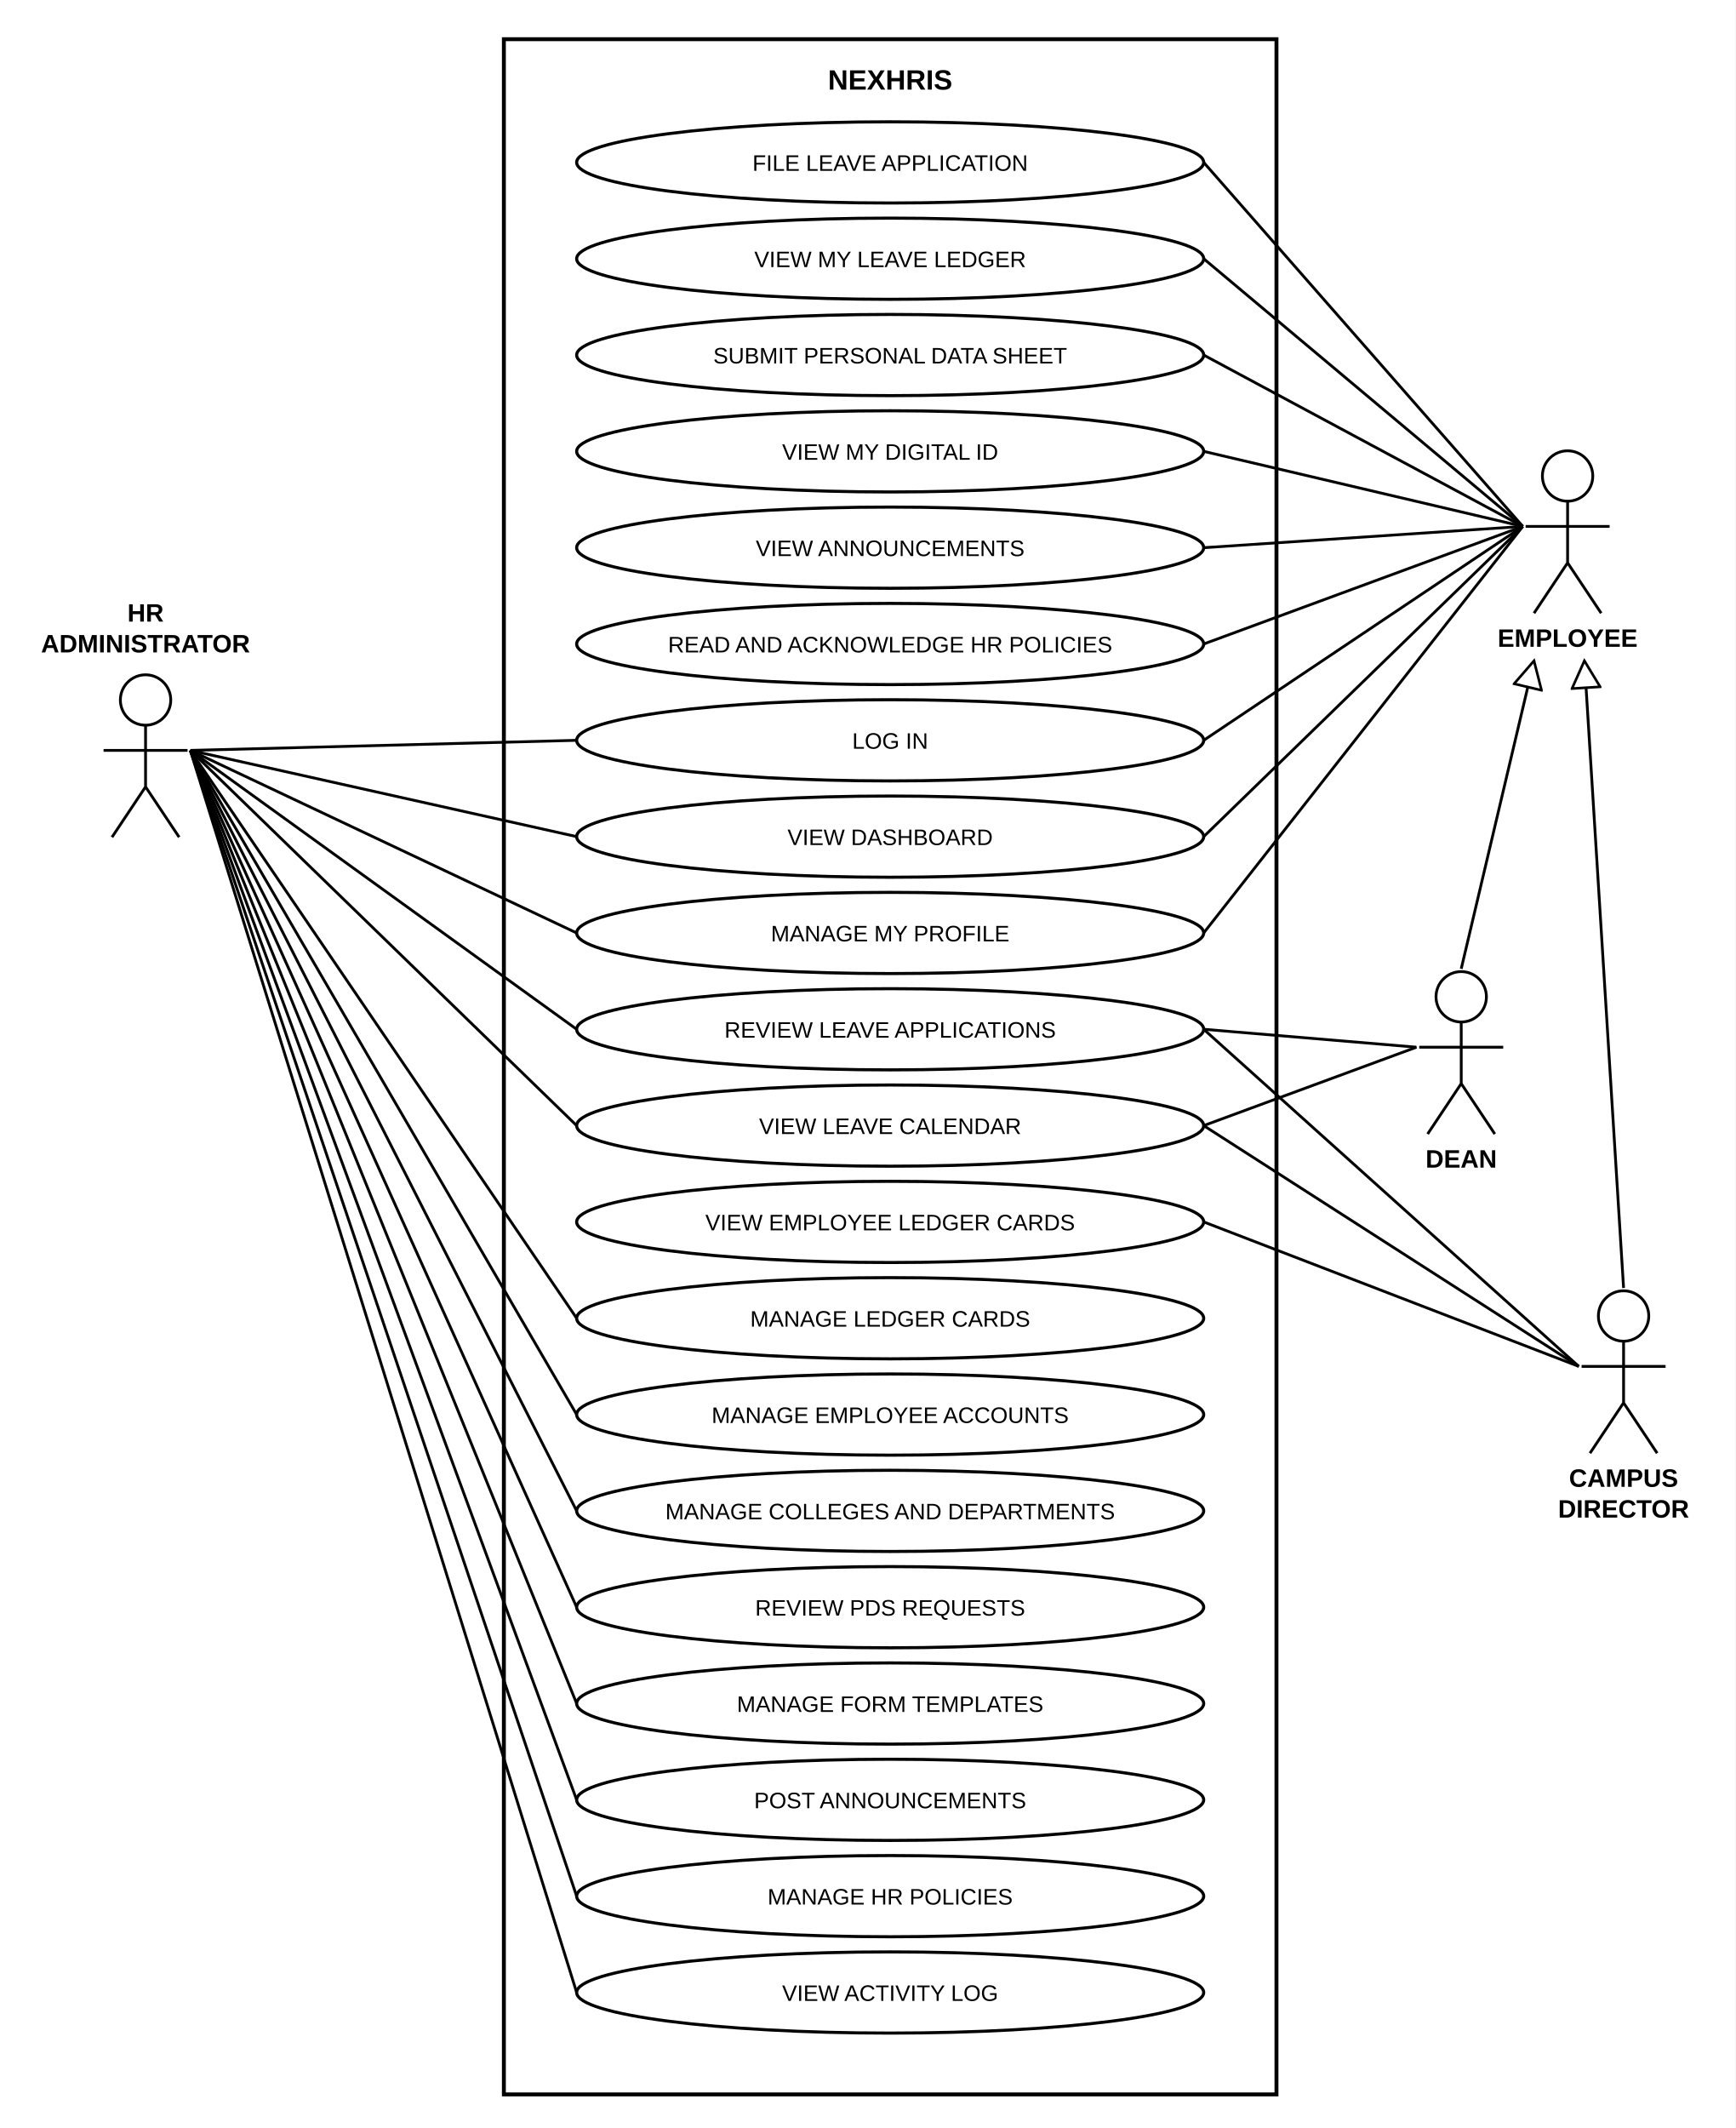
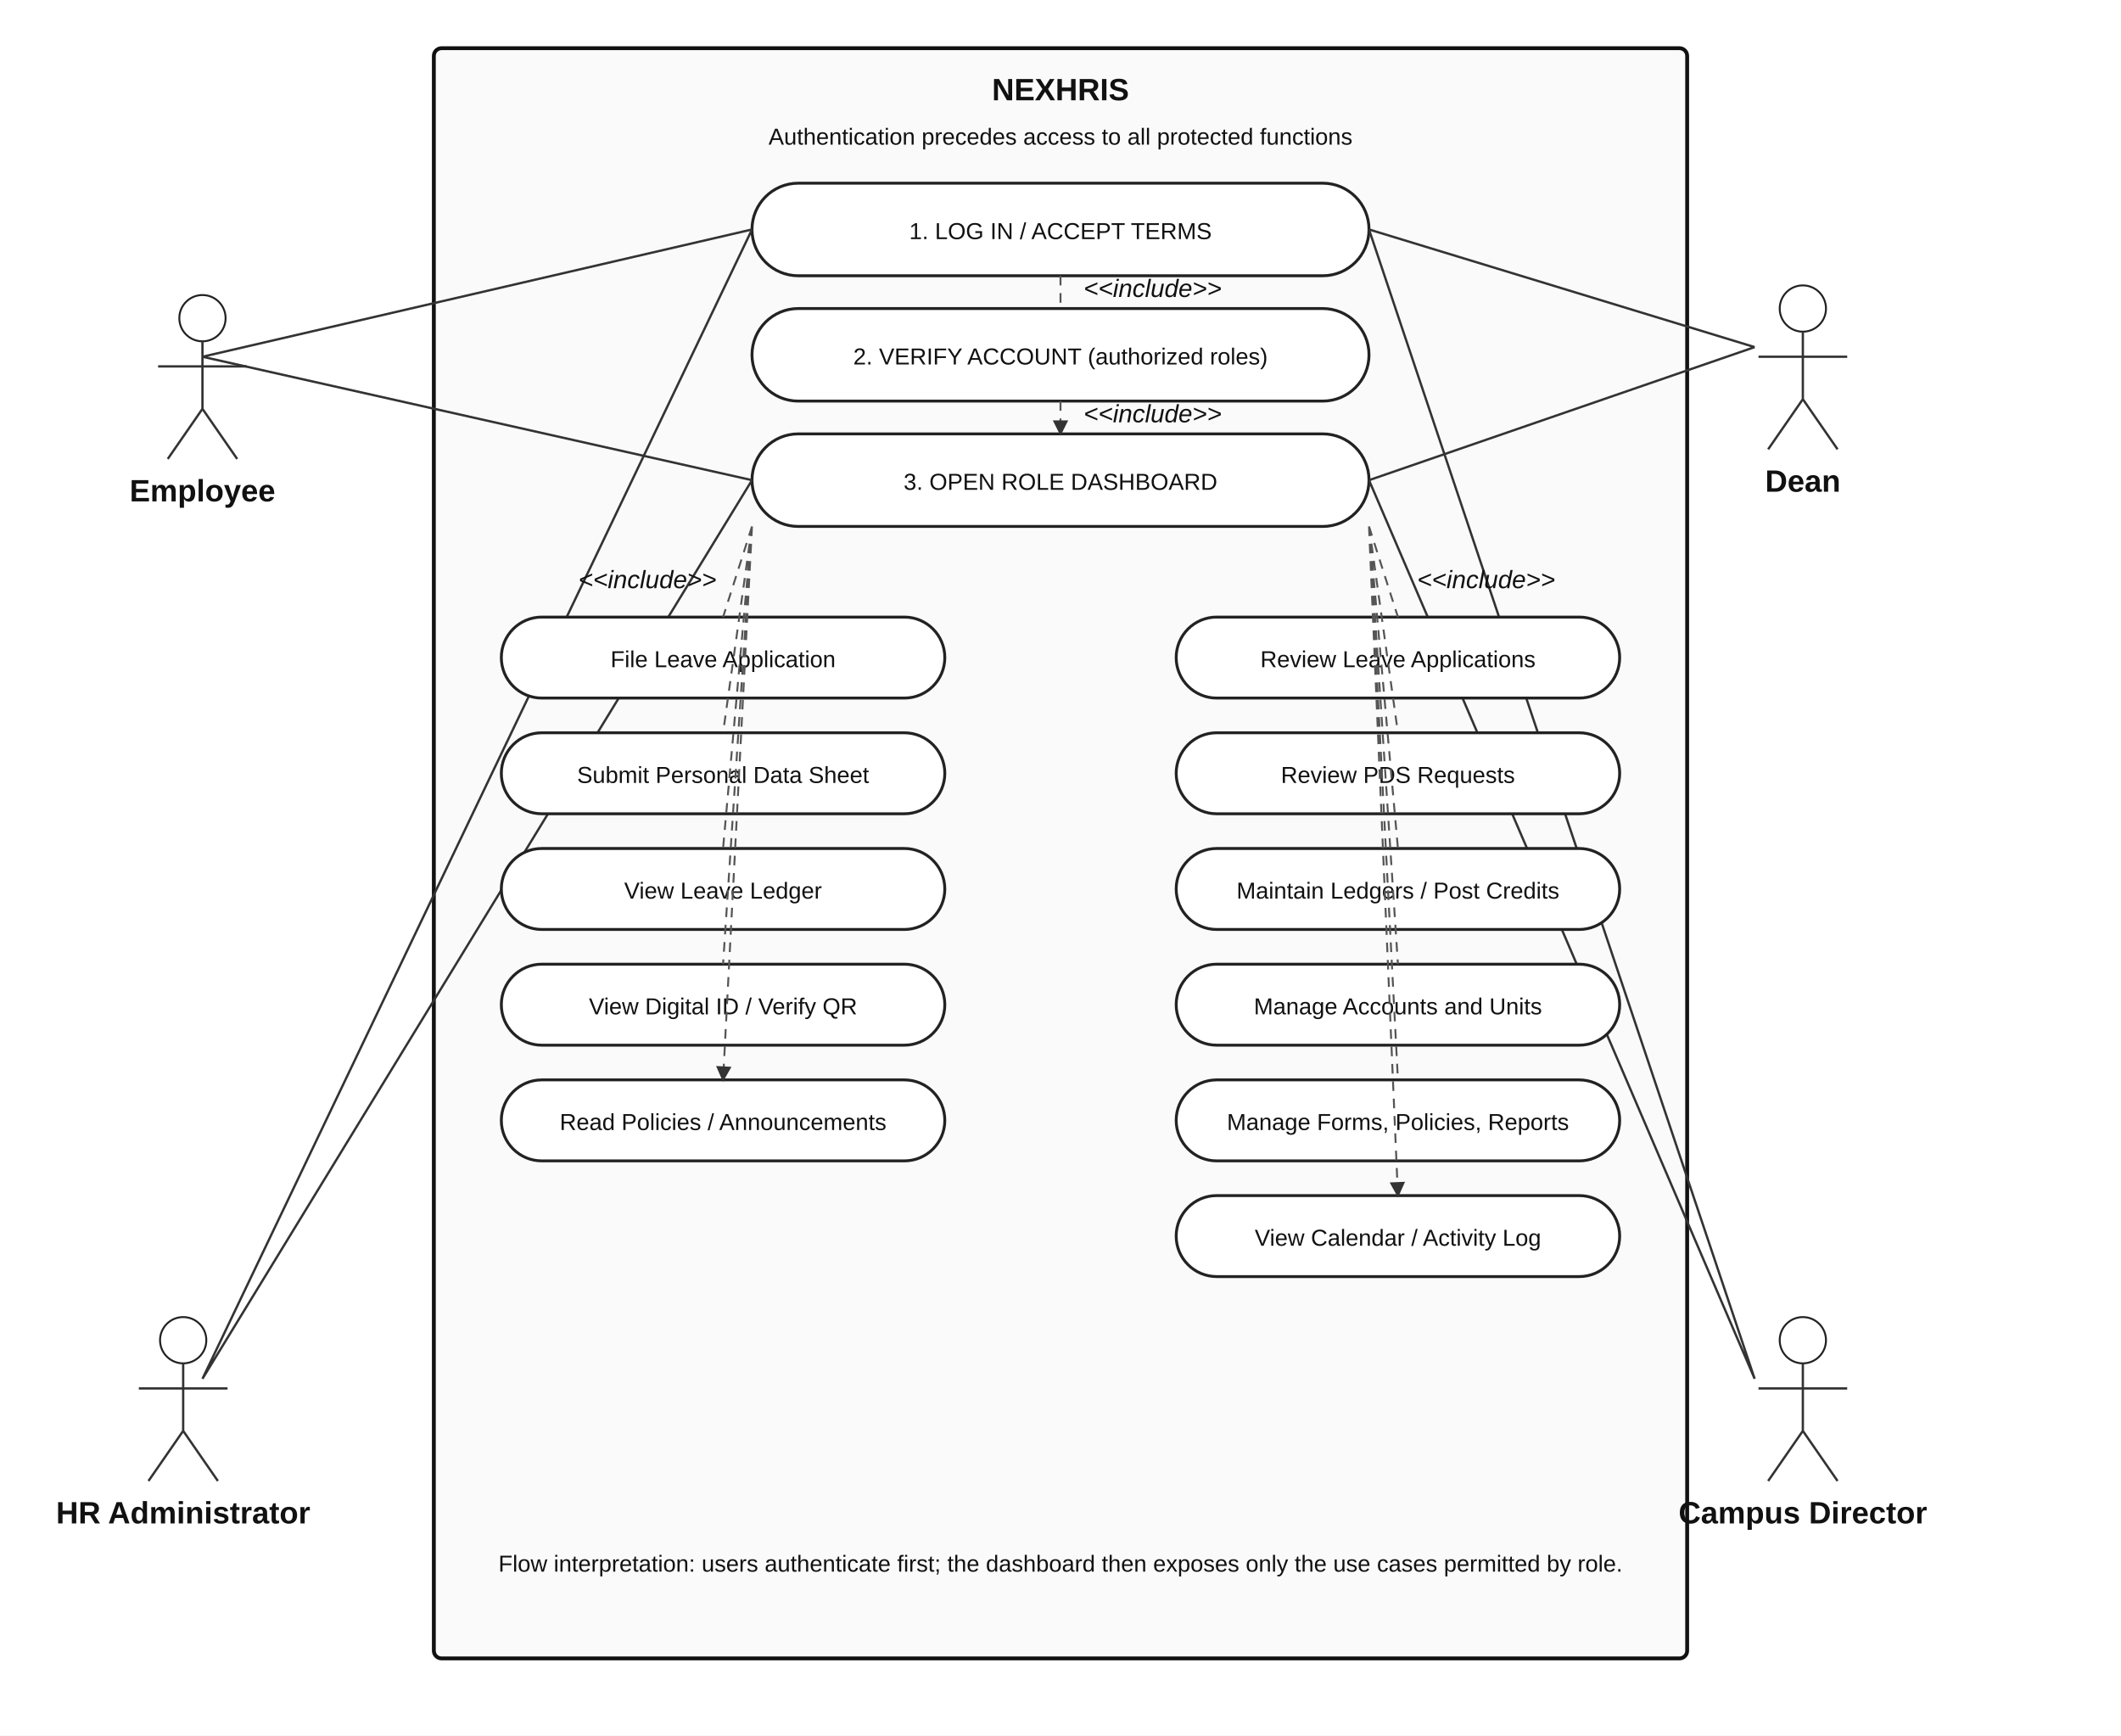
- <svg xmlns="http://www.w3.org/2000/svg" viewBox="0 0 620 760" width="620" height="760">
-   <rect x="0" y="0" width="620" height="760" fill="#ffffff" />
+ <svg xmlns="http://www.w3.org/2000/svg" width="1100" height="900" viewBox="0 0 1100 900">
+   <rect width="1100" height="900" fill="white" />
  <defs>
-     <marker id="uda" viewBox="0 0 10 10" refX="9" refY="5" markerWidth="7" markerHeight="7" orient="auto-start-reverse">
-       <path d="M0,0.8 L9.2,5 L0,9.2 z" fill="#000" />
+     <marker id="arrow" markerWidth="8" markerHeight="8" refX="7" refY="4" orient="auto">
+       <path d="M0,0 L8,4 L0,8 z" fill="#333" />
    </marker>
-     <marker id="udg" viewBox="0 0 12 12" refX="11" refY="6" markerWidth="11" markerHeight="11" orient="auto">
-       <path d="M0.5,0.5 L11,6 L0.5,11.5 z" fill="#fff" stroke="#000" stroke-width="1" />
-     </marker>
-     <marker id="udcrow" viewBox="0 0 12 12" refX="12" refY="6" markerWidth="12" markerHeight="12" orient="auto">
-       <path d="M12,0.5 L1,6 L12,11.5 M1,6 H12 M0,0.5 V11.5" fill="none" stroke="#000" stroke-width="1" />
-     </marker>
-     <marker id="udone" viewBox="0 0 12 12" refX="12" refY="6" markerWidth="12" markerHeight="12" orient="auto-start-reverse">
-       <path d="M3,0.5 V11.5 M7,0.5 V11.5 M0,6 H12" fill="none" stroke="#000" stroke-width="1" />
-     </marker>
+     <style>text{font-family:Arial,Helvetica,sans-serif;fill:#111}.uc{fill:#fff;stroke:#222;stroke-width:1.5}.assoc{stroke:#333;stroke-width:1.2;fill:none}.inc{stroke:#555;stroke-width:1;stroke-dasharray:5 4;fill:none;marker-end:url(#arrow)}.small{font-size:12px}.label{font-size:13px;font-style:italic}.head{font-size:16px;font-weight:bold}</style>
  </defs>
-   <rect x="180" y="14" width="276" height="734" fill="#fff" stroke="#000" stroke-width="1.4" />
-   <text x="318" y="32" text-anchor="middle" font-family="Arial, Helvetica, sans-serif" fill="#000" font-size="10" font-weight="bold">NEXHRIS</text>
-   <ellipse cx="318" cy="58" rx="112" ry="14.5" fill="#fff" stroke="#000" stroke-width="1.1" />
-   <text x="318" y="61" text-anchor="middle" font-family="Arial, Helvetica, sans-serif" fill="#000" font-size="8">FILE LEAVE APPLICATION</text>
-   <ellipse cx="318" cy="92.4" rx="112" ry="14.5" fill="#fff" stroke="#000" stroke-width="1.1" />
-   <text x="318" y="95.4" text-anchor="middle" font-family="Arial, Helvetica, sans-serif" fill="#000" font-size="8">VIEW MY LEAVE LEDGER</text>
-   <ellipse cx="318" cy="126.8" rx="112" ry="14.5" fill="#fff" stroke="#000" stroke-width="1.1" />
-   <text x="318" y="129.8" text-anchor="middle" font-family="Arial, Helvetica, sans-serif" fill="#000" font-size="8">SUBMIT PERSONAL DATA SHEET</text>
-   <ellipse cx="318" cy="161.2" rx="112" ry="14.5" fill="#fff" stroke="#000" stroke-width="1.1" />
-   <text x="318" y="164.2" text-anchor="middle" font-family="Arial, Helvetica, sans-serif" fill="#000" font-size="8">VIEW MY DIGITAL ID</text>
-   <ellipse cx="318" cy="195.6" rx="112" ry="14.5" fill="#fff" stroke="#000" stroke-width="1.1" />
-   <text x="318" y="198.6" text-anchor="middle" font-family="Arial, Helvetica, sans-serif" fill="#000" font-size="8">VIEW ANNOUNCEMENTS</text>
-   <ellipse cx="318" cy="230" rx="112" ry="14.5" fill="#fff" stroke="#000" stroke-width="1.1" />
-   <text x="318" y="233" text-anchor="middle" font-family="Arial, Helvetica, sans-serif" fill="#000" font-size="8">READ AND ACKNOWLEDGE HR POLICIES</text>
-   <ellipse cx="318" cy="264.4" rx="112" ry="14.5" fill="#fff" stroke="#000" stroke-width="1.1" />
-   <text x="318" y="267.4" text-anchor="middle" font-family="Arial, Helvetica, sans-serif" fill="#000" font-size="8">LOG IN</text>
-   <ellipse cx="318" cy="298.8" rx="112" ry="14.5" fill="#fff" stroke="#000" stroke-width="1.1" />
-   <text x="318" y="301.8" text-anchor="middle" font-family="Arial, Helvetica, sans-serif" fill="#000" font-size="8">VIEW DASHBOARD</text>
-   <ellipse cx="318" cy="333.2" rx="112" ry="14.5" fill="#fff" stroke="#000" stroke-width="1.1" />
-   <text x="318" y="336.2" text-anchor="middle" font-family="Arial, Helvetica, sans-serif" fill="#000" font-size="8">MANAGE MY PROFILE</text>
-   <ellipse cx="318" cy="367.6" rx="112" ry="14.5" fill="#fff" stroke="#000" stroke-width="1.1" />
-   <text x="318" y="370.6" text-anchor="middle" font-family="Arial, Helvetica, sans-serif" fill="#000" font-size="8">REVIEW LEAVE APPLICATIONS</text>
-   <ellipse cx="318" cy="402" rx="112" ry="14.5" fill="#fff" stroke="#000" stroke-width="1.1" />
-   <text x="318" y="405" text-anchor="middle" font-family="Arial, Helvetica, sans-serif" fill="#000" font-size="8">VIEW LEAVE CALENDAR</text>
-   <ellipse cx="318" cy="436.4" rx="112" ry="14.5" fill="#fff" stroke="#000" stroke-width="1.1" />
-   <text x="318" y="439.4" text-anchor="middle" font-family="Arial, Helvetica, sans-serif" fill="#000" font-size="8">VIEW EMPLOYEE LEDGER CARDS</text>
-   <ellipse cx="318" cy="470.8" rx="112" ry="14.5" fill="#fff" stroke="#000" stroke-width="1.1" />
-   <text x="318" y="473.8" text-anchor="middle" font-family="Arial, Helvetica, sans-serif" fill="#000" font-size="8">MANAGE LEDGER CARDS</text>
-   <ellipse cx="318" cy="505.2" rx="112" ry="14.5" fill="#fff" stroke="#000" stroke-width="1.1" />
-   <text x="318" y="508.2" text-anchor="middle" font-family="Arial, Helvetica, sans-serif" fill="#000" font-size="8">MANAGE EMPLOYEE ACCOUNTS</text>
-   <ellipse cx="318" cy="539.6" rx="112" ry="14.5" fill="#fff" stroke="#000" stroke-width="1.1" />
-   <text x="318" y="542.6" text-anchor="middle" font-family="Arial, Helvetica, sans-serif" fill="#000" font-size="8">MANAGE COLLEGES AND DEPARTMENTS</text>
-   <ellipse cx="318" cy="574" rx="112" ry="14.5" fill="#fff" stroke="#000" stroke-width="1.1" />
-   <text x="318" y="577" text-anchor="middle" font-family="Arial, Helvetica, sans-serif" fill="#000" font-size="8">REVIEW PDS REQUESTS</text>
-   <ellipse cx="318" cy="608.4" rx="112" ry="14.5" fill="#fff" stroke="#000" stroke-width="1.1" />
-   <text x="318" y="611.4" text-anchor="middle" font-family="Arial, Helvetica, sans-serif" fill="#000" font-size="8">MANAGE FORM TEMPLATES</text>
-   <ellipse cx="318" cy="642.8" rx="112" ry="14.5" fill="#fff" stroke="#000" stroke-width="1.1" />
-   <text x="318" y="645.8" text-anchor="middle" font-family="Arial, Helvetica, sans-serif" fill="#000" font-size="8">POST ANNOUNCEMENTS</text>
-   <ellipse cx="318" cy="677.2" rx="112" ry="14.5" fill="#fff" stroke="#000" stroke-width="1.1" />
-   <text x="318" y="680.2" text-anchor="middle" font-family="Arial, Helvetica, sans-serif" fill="#000" font-size="8">MANAGE HR POLICIES</text>
-   <ellipse cx="318" cy="711.6" rx="112" ry="14.5" fill="#fff" stroke="#000" stroke-width="1.1" />
-   <text x="318" y="714.6" text-anchor="middle" font-family="Arial, Helvetica, sans-serif" fill="#000" font-size="8">VIEW ACTIVITY LOG</text>
-   <g fill="none" stroke="#000" stroke-width="1">
-     <circle cx="52" cy="250" r="9" fill="#fff" />
-     <path d="M52,259 V281 M37,268 H67 M52,281 L40,299 M52,281 L64,299" />
+   <rect x="225" y="25" width="650" height="835" rx="4" fill="#fafafa" stroke="#111" stroke-width="2" />
+   <text x="550" y="52" text-anchor="middle" class="head">NEXHRIS</text>
+   <text x="550" y="75" text-anchor="middle" class="small">Authentication precedes access to all protected functions</text>
+   <rect x="390" y="95" width="320" height="48" rx="24" class="uc" />
+   <text x="550" y="124" text-anchor="middle">1. LOG IN / ACCEPT TERMS</text>
+   <rect x="390" y="160" width="320" height="48" rx="24" class="uc" />
+   <text x="550" y="189" text-anchor="middle">2. VERIFY ACCOUNT (authorized roles)</text>
+   <rect x="390" y="225" width="320" height="48" rx="24" class="uc" />
+   <text x="550" y="254" text-anchor="middle">3. OPEN ROLE DASHBOARD</text>
+   <path d="M550 143V160 M550 208V225" class="inc" />
+   <text x="562" y="154" class="label">&lt;&lt;include&gt;&gt;</text>
+   <text x="562" y="219" class="label">&lt;&lt;include&gt;&gt;</text>
+   <g transform="translate(80,150)">
+     <circle cx="25" cy="15" r="12" fill="white" stroke="#222" />
+     <path d="M25 27v35m-23-22h46M25 62L7 88m18-26l18 26" class="assoc" />
+     <text x="25" y="110" text-anchor="middle" class="head">Employee</text>
  </g>
-   <text x="52" y="222" text-anchor="middle" font-family="Arial, Helvetica, sans-serif" fill="#000" font-size="9" font-weight="bold">HR</text>
-   <text x="52" y="233" text-anchor="middle" font-family="Arial, Helvetica, sans-serif" fill="#000" font-size="9" font-weight="bold">ADMINISTRATOR</text>
-   <g fill="none" stroke="#000" stroke-width="1">
-     <circle cx="560" cy="170" r="9" fill="#fff" />
-     <path d="M560,179 V201 M545,188 H575 M560,201 L548,219 M560,201 L572,219" />
+   <path d="M105 185L390 119 M105 185L390 249" class="assoc" />
+   <g transform="translate(910,145)">
+     <circle cx="25" cy="15" r="12" fill="white" stroke="#222" />
+     <path d="M25 27v35m-23-22h46M25 62L7 88m18-26l18 26" class="assoc" />
+     <text x="25" y="110" text-anchor="middle" class="head">Dean</text>
  </g>
-   <text x="560" y="231" text-anchor="middle" font-family="Arial, Helvetica, sans-serif" fill="#000" font-size="9" font-weight="bold">EMPLOYEE</text>
-   <g fill="none" stroke="#000" stroke-width="1">
-     <circle cx="522" cy="356" r="9" fill="#fff" />
-     <path d="M522,365 V387 M507,374 H537 M522,387 L510,405 M522,387 L534,405" />
+   <path d="M910 180L710 119 M910 180L710 249" class="assoc" />
+   <g transform="translate(70,680)">
+     <circle cx="25" cy="15" r="12" fill="white" stroke="#222" />
+     <path d="M25 27v35m-23-22h46M25 62L7 88m18-26l18 26" class="assoc" />
+     <text x="25" y="110" text-anchor="middle" class="head">HR Administrator</text>
  </g>
-   <text x="522" y="417" text-anchor="middle" font-family="Arial, Helvetica, sans-serif" fill="#000" font-size="9" font-weight="bold">DEAN</text>
-   <g fill="none" stroke="#000" stroke-width="1">
-     <circle cx="580" cy="470" r="9" fill="#fff" />
-     <path d="M580,479 V501 M565,488 H595 M580,501 L568,519 M580,501 L592,519" />
+   <path d="M105 715L390 119 M105 715L390 249" class="assoc" />
+   <g transform="translate(910,680)">
+     <circle cx="25" cy="15" r="12" fill="white" stroke="#222" />
+     <path d="M25 27v35m-23-22h46M25 62L7 88m18-26l18 26" class="assoc" />
+     <text x="25" y="110" text-anchor="middle" class="head">Campus Director</text>
  </g>
-   <text x="580" y="531" text-anchor="middle" font-family="Arial, Helvetica, sans-serif" fill="#000" font-size="9" font-weight="bold">CAMPUS</text>
-   <text x="580" y="542" text-anchor="middle" font-family="Arial, Helvetica, sans-serif" fill="#000" font-size="9" font-weight="bold">DIRECTOR</text>
-   <path d="M544,188 L430,58" fill="none" stroke="#000" stroke-width="1" />
-   <path d="M544,188 L430,92.4" fill="none" stroke="#000" stroke-width="1" />
-   <path d="M544,188 L430,126.8" fill="none" stroke="#000" stroke-width="1" />
-   <path d="M544,188 L430,161.2" fill="none" stroke="#000" stroke-width="1" />
-   <path d="M544,188 L430,195.6" fill="none" stroke="#000" stroke-width="1" />
-   <path d="M544,188 L430,230" fill="none" stroke="#000" stroke-width="1" />
-   <path d="M68,268 L206,264.4" fill="none" stroke="#000" stroke-width="1" />
-   <path d="M544,188 L430,264.4" fill="none" stroke="#000" stroke-width="1" />
-   <path d="M68,268 L206,298.8" fill="none" stroke="#000" stroke-width="1" />
-   <path d="M544,188 L430,298.8" fill="none" stroke="#000" stroke-width="1" />
-   <path d="M68,268 L206,333.2" fill="none" stroke="#000" stroke-width="1" />
-   <path d="M544,188 L430,333.2" fill="none" stroke="#000" stroke-width="1" />
-   <path d="M68,268 L206,367.6" fill="none" stroke="#000" stroke-width="1" />
-   <path d="M506,374 L430,367.6" fill="none" stroke="#000" stroke-width="1" />
-   <path d="M564,488 L430,367.6" fill="none" stroke="#000" stroke-width="1" />
-   <path d="M68,268 L206,402" fill="none" stroke="#000" stroke-width="1" />
-   <path d="M506,374 L430,402" fill="none" stroke="#000" stroke-width="1" />
-   <path d="M564,488 L430,402" fill="none" stroke="#000" stroke-width="1" />
-   <path d="M564,488 L430,436.4" fill="none" stroke="#000" stroke-width="1" />
-   <path d="M68,268 L206,470.8" fill="none" stroke="#000" stroke-width="1" />
-   <path d="M68,268 L206,505.2" fill="none" stroke="#000" stroke-width="1" />
-   <path d="M68,268 L206,539.6" fill="none" stroke="#000" stroke-width="1" />
-   <path d="M68,268 L206,574" fill="none" stroke="#000" stroke-width="1" />
-   <path d="M68,268 L206,608.4" fill="none" stroke="#000" stroke-width="1" />
-   <path d="M68,268 L206,642.8" fill="none" stroke="#000" stroke-width="1" />
-   <path d="M68,268 L206,677.2" fill="none" stroke="#000" stroke-width="1" />
-   <path d="M68,268 L206,711.6" fill="none" stroke="#000" stroke-width="1" />
-   <path d="M522,346 L548,236" marker-end="url(#udg)" fill="none" stroke="#000" stroke-width="1" />
-   <path d="M580,460 L566,236" marker-end="url(#udg)" fill="none" stroke="#000" stroke-width="1" />
+   <path d="M910 715L710 119 M910 715L710 249" class="assoc" />
+   <rect x="260" y="320" width="230" height="42" rx="21" class="uc" />
+   <text x="375" y="346" text-anchor="middle">File Leave Application</text>
+   <rect x="260" y="380" width="230" height="42" rx="21" class="uc" />
+   <text x="375" y="406" text-anchor="middle">Submit Personal Data Sheet</text>
+   <rect x="260" y="440" width="230" height="42" rx="21" class="uc" />
+   <text x="375" y="466" text-anchor="middle">View Leave Ledger</text>
+   <rect x="260" y="500" width="230" height="42" rx="21" class="uc" />
+   <text x="375" y="526" text-anchor="middle">View Digital ID / Verify QR</text>
+   <rect x="260" y="560" width="230" height="42" rx="21" class="uc" />
+   <text x="375" y="586" text-anchor="middle">Read Policies / Announcements</text>
+   <path d="M390 273L375 320 M390 273L375 380 M390 273L375 440 M390 273L375 500 M390 273L375 560" class="inc" />
+   <text x="300" y="305" class="label">&lt;&lt;include&gt;&gt;</text>
+   <rect x="610" y="320" width="230" height="42" rx="21" class="uc" />
+   <text x="725" y="346" text-anchor="middle">Review Leave Applications</text>
+   <rect x="610" y="380" width="230" height="42" rx="21" class="uc" />
+   <text x="725" y="406" text-anchor="middle">Review PDS Requests</text>
+   <rect x="610" y="440" width="230" height="42" rx="21" class="uc" />
+   <text x="725" y="466" text-anchor="middle">Maintain Ledgers / Post Credits</text>
+   <rect x="610" y="500" width="230" height="42" rx="21" class="uc" />
+   <text x="725" y="526" text-anchor="middle">Manage Accounts and Units</text>
+   <rect x="610" y="560" width="230" height="42" rx="21" class="uc" />
+   <text x="725" y="586" text-anchor="middle">Manage Forms, Policies, Reports</text>
+   <rect x="610" y="620" width="230" height="42" rx="21" class="uc" />
+   <text x="725" y="646" text-anchor="middle">View Calendar / Activity Log</text>
+   <path d="M710 273L725 320 M710 273L725 380 M710 273L725 440 M710 273L725 500 M710 273L725 560 M710 273L725 620" class="inc" />
+   <text x="735" y="305" class="label">&lt;&lt;include&gt;&gt;</text>
+   <text x="550" y="815" text-anchor="middle" class="small">Flow interpretation: users authenticate first; the dashboard then exposes only the use cases permitted by role.</text>
</svg>
